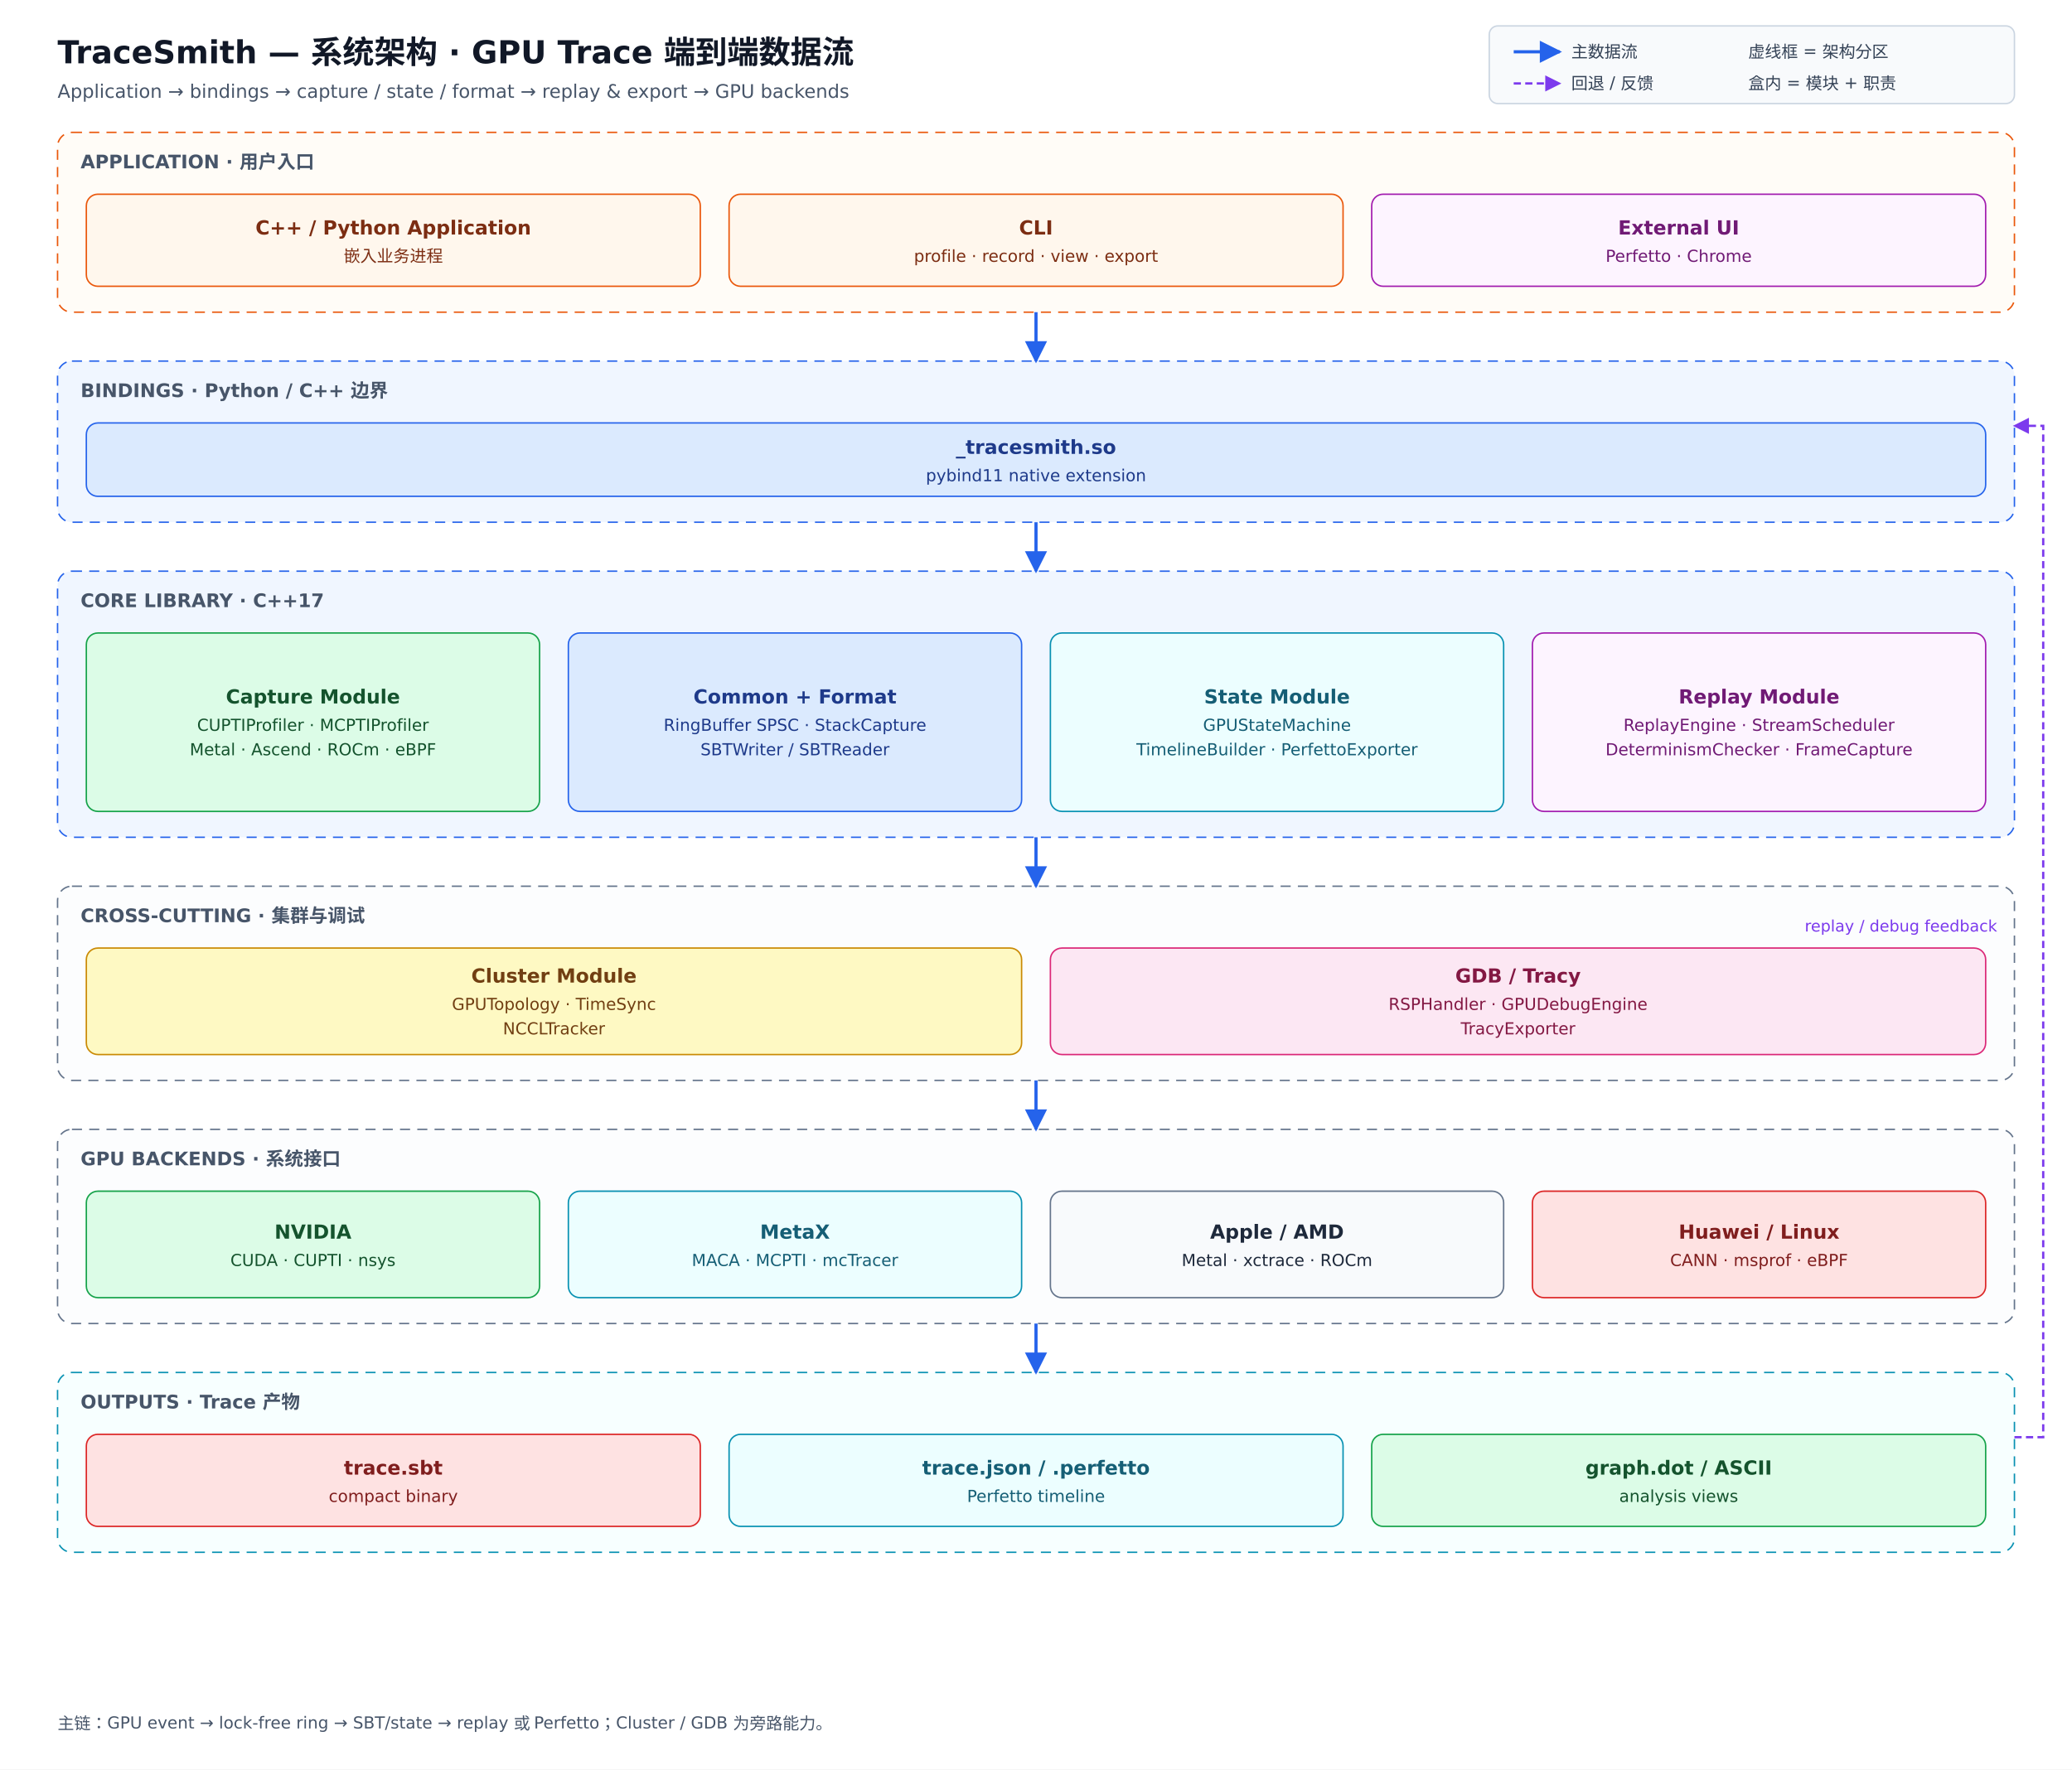
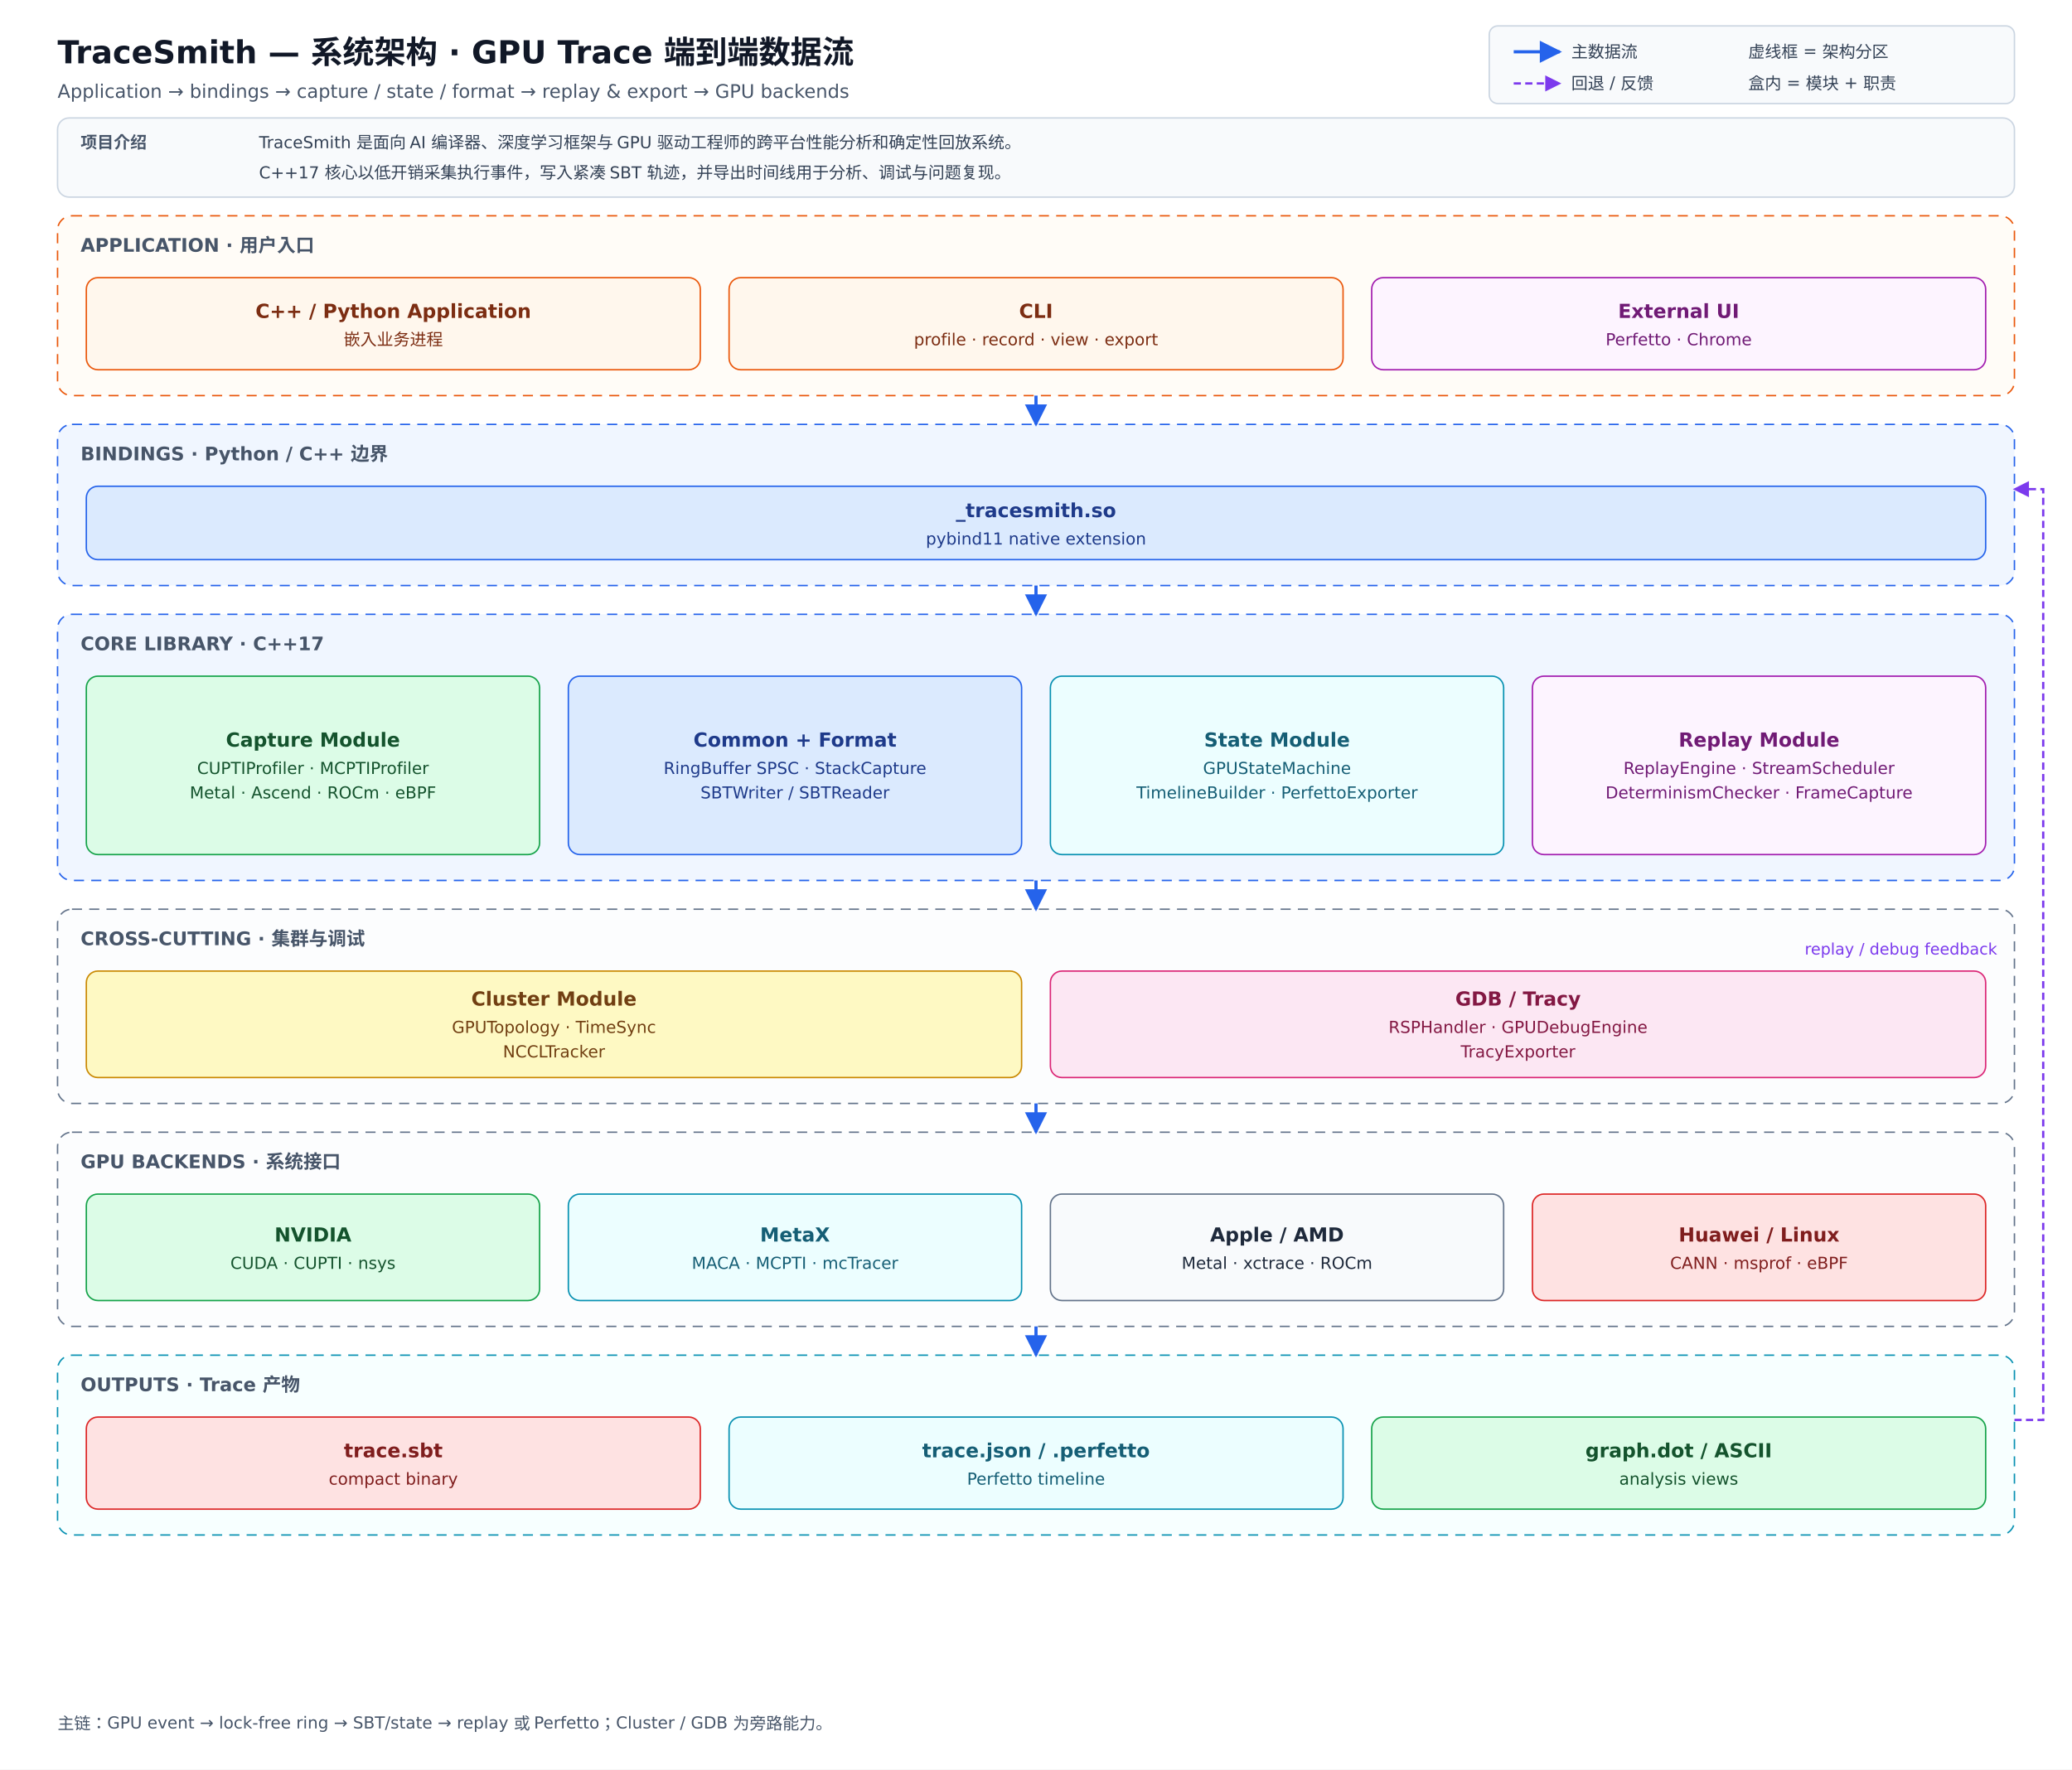
<svg xmlns="http://www.w3.org/2000/svg" viewBox="0 0 1440 1230" font-family="WenQuanYi Micro Hei, DejaVu Sans, sans-serif">
  <defs>
    <marker id="arr" viewBox="0 0 10 10" refX="9" refY="5" markerWidth="7" markerHeight="7" orient="auto">
      <path d="M0,0 L10,5 L0,10 z" fill="#2563eb" />
    </marker>
    <marker id="arrP" viewBox="0 0 10 10" refX="9" refY="5" markerWidth="7" markerHeight="7" orient="auto">
      <path d="M0,0 L10,5 L0,10 z" fill="#7c3aed" />
    </marker>
  </defs>
  <rect x="0" y="0" width="1440" height="1230" fill="#ffffff" />
  <text x="40" y="44" font-size="22" fill="#111827" font-weight="700" text-anchor="start">TraceSmith — 系统架构 · GPU Trace 端到端数据流</text>
  <text x="40" y="68" font-size="13" fill="#475569" font-weight="400" text-anchor="start">Application → bindings → capture / state / format → replay &amp; export → GPU backends</text>
  <rect x="1035" y="18" width="365" height="54" rx="6" fill="#f8fafc" stroke="#cbd5e1" />
  <line x1="1052" y1="36" x2="1084" y2="36" stroke="#2563eb" stroke-width="2.2" marker-end="url(#arr)" />
  <text x="1092" y="40" font-size="11.5" fill="#334155" font-weight="400" text-anchor="start">主数据流</text>
  <line x1="1052" y1="58" x2="1084" y2="58" stroke="#7c3aed" stroke-width="1.6" stroke-dasharray="5,3" marker-end="url(#arrP)" />
  <text x="1092" y="62" font-size="11.5" fill="#334155" font-weight="400" text-anchor="start">回退 / 反馈</text>
  <text x="1215" y="40" font-size="11.5" fill="#334155" font-weight="400" text-anchor="start">虚线框 = 架构分区</text>
  <text x="1215" y="62" font-size="11.5" fill="#334155" font-weight="400" text-anchor="start">盒内 = 模块 + 职责</text>
-   <rect x="40" y="92" width="1360" height="125" rx="10" fill="#fff7ed" fill-opacity="0.42" stroke="#ea580c" stroke-dasharray="7,5" />
-   <text x="56" y="117" font-size="13" fill="#475569" font-weight="700" text-anchor="start">APPLICATION · 用户入口</text>
-   <rect x="60.0" y="135" width="426.7" height="64" rx="8" fill="#fff7ed" stroke="#ea580c" />
-   <text x="273.333" y="163.0" font-size="13.5" fill="#7c2d12" font-weight="700" text-anchor="middle">C++ / Python Application</text>
-   <text x="273.333" y="182.0" font-size="11.5" fill="#7c2d12" font-weight="400" text-anchor="middle">嵌入业务进程</text>
-   <rect x="506.7" y="135" width="426.7" height="64" rx="8" fill="#fff7ed" stroke="#ea580c" />
-   <text x="720.0" y="163.0" font-size="13.5" fill="#7c2d12" font-weight="700" text-anchor="middle">CLI</text>
-   <text x="720.0" y="182.0" font-size="11.5" fill="#7c2d12" font-weight="400" text-anchor="middle">profile · record · view · export</text>
-   <rect x="953.3" y="135" width="426.7" height="64" rx="8" fill="#fdf4ff" stroke="#a21caf" />
-   <text x="1166.667" y="163.0" font-size="13.5" fill="#701a75" font-weight="700" text-anchor="middle">External UI</text>
-   <text x="1166.667" y="182.0" font-size="11.5" fill="#701a75" font-weight="400" text-anchor="middle">Perfetto · Chrome</text>
-   <rect x="40" y="251" width="1360" height="112" rx="10" fill="#dbeafe" fill-opacity="0.42" stroke="#2563eb" stroke-dasharray="7,5" />
-   <text x="56" y="276" font-size="13" fill="#475569" font-weight="700" text-anchor="start">BINDINGS · Python / C++ 边界</text>
-   <rect x="60.0" y="294" width="1320.0" height="51" rx="8" fill="#dbeafe" stroke="#2563eb" />
-   <text x="720.0" y="315.5" font-size="13.5" fill="#1e3a8a" font-weight="700" text-anchor="middle">_tracesmith.so</text>
-   <text x="720.0" y="334.5" font-size="11.5" fill="#1e3a8a" font-weight="400" text-anchor="middle">pybind11 native extension</text>
-   <rect x="40" y="397" width="1360" height="185" rx="10" fill="#dbeafe" fill-opacity="0.42" stroke="#2563eb" stroke-dasharray="7,5" />
-   <text x="56" y="422" font-size="13" fill="#475569" font-weight="700" text-anchor="start">CORE LIBRARY · C++17</text>
-   <rect x="60.0" y="440" width="315.0" height="124" rx="8" fill="#dcfce7" stroke="#16a34a" />
-   <text x="217.5" y="489.0" font-size="13.5" fill="#14532d" font-weight="700" text-anchor="middle">Capture Module</text>
-   <text x="217.5" y="508.0" font-size="11.5" fill="#14532d" font-weight="400" text-anchor="middle">CUPTIProfiler · MCPTIProfiler</text>
-   <text x="217.5" y="525.0" font-size="11.5" fill="#14532d" font-weight="400" text-anchor="middle">Metal · Ascend · ROCm · eBPF</text>
-   <rect x="395.0" y="440" width="315.0" height="124" rx="8" fill="#dbeafe" stroke="#2563eb" />
-   <text x="552.5" y="489.0" font-size="13.5" fill="#1e3a8a" font-weight="700" text-anchor="middle">Common + Format</text>
-   <text x="552.5" y="508.0" font-size="11.5" fill="#1e3a8a" font-weight="400" text-anchor="middle">RingBuffer SPSC · StackCapture</text>
-   <text x="552.5" y="525.0" font-size="11.5" fill="#1e3a8a" font-weight="400" text-anchor="middle">SBTWriter / SBTReader</text>
-   <rect x="730.0" y="440" width="315.0" height="124" rx="8" fill="#ecfeff" stroke="#0891b2" />
-   <text x="887.5" y="489.0" font-size="13.5" fill="#155e75" font-weight="700" text-anchor="middle">State Module</text>
-   <text x="887.5" y="508.0" font-size="11.5" fill="#155e75" font-weight="400" text-anchor="middle">GPUStateMachine</text>
-   <text x="887.5" y="525.0" font-size="11.5" fill="#155e75" font-weight="400" text-anchor="middle">TimelineBuilder · PerfettoExporter</text>
-   <rect x="1065.0" y="440" width="315.0" height="124" rx="8" fill="#fdf4ff" stroke="#a21caf" />
-   <text x="1222.5" y="489.0" font-size="13.5" fill="#701a75" font-weight="700" text-anchor="middle">Replay Module</text>
-   <text x="1222.5" y="508.0" font-size="11.5" fill="#701a75" font-weight="400" text-anchor="middle">ReplayEngine · StreamScheduler</text>
-   <text x="1222.5" y="525.0" font-size="11.5" fill="#701a75" font-weight="400" text-anchor="middle">DeterminismChecker · FrameCapture</text>
-   <rect x="40" y="616" width="1360" height="135" rx="10" fill="#f8fafc" fill-opacity="0.42" stroke="#64748b" stroke-dasharray="7,5" />
-   <text x="56" y="641" font-size="13" fill="#475569" font-weight="700" text-anchor="start">CROSS-CUTTING · 集群与调试</text>
-   <rect x="60.0" y="659" width="650.0" height="74" rx="8" fill="#fef9c3" stroke="#ca8a04" />
-   <text x="385.0" y="683.0" font-size="13.5" fill="#713f12" font-weight="700" text-anchor="middle">Cluster Module</text>
-   <text x="385.0" y="702.0" font-size="11.5" fill="#713f12" font-weight="400" text-anchor="middle">GPUTopology · TimeSync</text>
-   <text x="385.0" y="719.0" font-size="11.5" fill="#713f12" font-weight="400" text-anchor="middle">NCCLTracker</text>
-   <rect x="730.0" y="659" width="650.0" height="74" rx="8" fill="#fce7f3" stroke="#db2777" />
-   <text x="1055.0" y="683.0" font-size="13.5" fill="#831843" font-weight="700" text-anchor="middle">GDB / Tracy</text>
-   <text x="1055.0" y="702.0" font-size="11.5" fill="#831843" font-weight="400" text-anchor="middle">RSPHandler · GPUDebugEngine</text>
-   <text x="1055.0" y="719.0" font-size="11.5" fill="#831843" font-weight="400" text-anchor="middle">TracyExporter</text>
-   <rect x="40" y="785" width="1360" height="135" rx="10" fill="#f8fafc" fill-opacity="0.42" stroke="#64748b" stroke-dasharray="7,5" />
-   <text x="56" y="810" font-size="13" fill="#475569" font-weight="700" text-anchor="start">GPU BACKENDS · 系统接口</text>
-   <rect x="60.0" y="828" width="315.0" height="74" rx="8" fill="#dcfce7" stroke="#16a34a" />
-   <text x="217.5" y="861.0" font-size="13.5" fill="#14532d" font-weight="700" text-anchor="middle">NVIDIA</text>
-   <text x="217.5" y="880.0" font-size="11.5" fill="#14532d" font-weight="400" text-anchor="middle">CUDA · CUPTI · nsys</text>
-   <rect x="395.0" y="828" width="315.0" height="74" rx="8" fill="#ecfeff" stroke="#0891b2" />
-   <text x="552.5" y="861.0" font-size="13.5" fill="#155e75" font-weight="700" text-anchor="middle">MetaX</text>
-   <text x="552.5" y="880.0" font-size="11.5" fill="#155e75" font-weight="400" text-anchor="middle">MACA · MCPTI · mcTracer</text>
-   <rect x="730.0" y="828" width="315.0" height="74" rx="8" fill="#f8fafc" stroke="#64748b" />
-   <text x="887.5" y="861.0" font-size="13.5" fill="#1e293b" font-weight="700" text-anchor="middle">Apple / AMD</text>
-   <text x="887.5" y="880.0" font-size="11.5" fill="#1e293b" font-weight="400" text-anchor="middle">Metal · xctrace · ROCm</text>
-   <rect x="1065.0" y="828" width="315.0" height="74" rx="8" fill="#fee2e2" stroke="#dc2626" />
-   <text x="1222.5" y="861.0" font-size="13.5" fill="#7f1d1d" font-weight="700" text-anchor="middle">Huawei / Linux</text>
-   <text x="1222.5" y="880.0" font-size="11.5" fill="#7f1d1d" font-weight="400" text-anchor="middle">CANN · msprof · eBPF</text>
-   <rect x="40" y="954" width="1360" height="125" rx="10" fill="#ecfeff" fill-opacity="0.42" stroke="#0891b2" stroke-dasharray="7,5" />
-   <text x="56" y="979" font-size="13" fill="#475569" font-weight="700" text-anchor="start">OUTPUTS · Trace 产物</text>
-   <rect x="60.0" y="997" width="426.7" height="64" rx="8" fill="#fee2e2" stroke="#dc2626" />
-   <text x="273.333" y="1025.0" font-size="13.5" fill="#7f1d1d" font-weight="700" text-anchor="middle">trace.sbt</text>
-   <text x="273.333" y="1044.0" font-size="11.5" fill="#7f1d1d" font-weight="400" text-anchor="middle">compact binary</text>
-   <rect x="506.7" y="997" width="426.7" height="64" rx="8" fill="#ecfeff" stroke="#0891b2" />
-   <text x="720.0" y="1025.0" font-size="13.5" fill="#155e75" font-weight="700" text-anchor="middle">trace.json / .perfetto</text>
-   <text x="720.0" y="1044.0" font-size="11.5" fill="#155e75" font-weight="400" text-anchor="middle">Perfetto timeline</text>
-   <rect x="953.3" y="997" width="426.7" height="64" rx="8" fill="#dcfce7" stroke="#16a34a" />
-   <text x="1166.667" y="1025.0" font-size="13.5" fill="#14532d" font-weight="700" text-anchor="middle">graph.dot / ASCII</text>
-   <text x="1166.667" y="1044.0" font-size="11.5" fill="#14532d" font-weight="400" text-anchor="middle">analysis views</text>
-   <line x1="720" y1="217" x2="720" y2="251" stroke="#2563eb" stroke-width="2.2" marker-end="url(#arr)" />
-   <line x1="720" y1="363" x2="720" y2="397" stroke="#2563eb" stroke-width="2.2" marker-end="url(#arr)" />
-   <line x1="720" y1="582" x2="720" y2="616" stroke="#2563eb" stroke-width="2.2" marker-end="url(#arr)" />
-   <line x1="720" y1="751" x2="720" y2="785" stroke="#2563eb" stroke-width="2.2" marker-end="url(#arr)" />
-   <line x1="720" y1="920" x2="720" y2="954" stroke="#2563eb" stroke-width="2.2" marker-end="url(#arr)" />
-   <path d="M 1400,999 L 1420,999 L 1420,296 L 1400,296" fill="none" stroke="#7c3aed" stroke-width="1.6" stroke-dasharray="5,3" marker-end="url(#arrP)" />
-   <text x="1388" y="647.5" font-size="11" fill="#7c3aed" font-weight="400" text-anchor="end">replay / debug feedback</text>
+   <rect x="40" y="82" width="1360" height="55" rx="8" fill="#f8fafc" stroke="#cbd5e1" />
+   <text x="56" y="103" font-size="11.5" fill="#475569" font-weight="700" text-anchor="start">项目介绍</text>
+   <text x="180" y="103" font-size="11.5" fill="#334155" font-weight="400" text-anchor="start">TraceSmith 是面向 AI 编译器、深度学习框架与 GPU 驱动工程师的跨平台性能分析和确定性回放系统。</text>
+   <text x="180" y="124" font-size="11.5" fill="#334155" font-weight="400" text-anchor="start">C++17 核心以低开销采集执行事件，写入紧凑 SBT 轨迹，并导出时间线用于分析、调试与问题复现。</text>
+   <rect x="40" y="150" width="1360" height="125" rx="10" fill="#fff7ed" fill-opacity="0.42" stroke="#ea580c" stroke-dasharray="7,5" />
+   <text x="56" y="175" font-size="13" fill="#475569" font-weight="700" text-anchor="start">APPLICATION · 用户入口</text>
+   <rect x="60.0" y="193" width="426.7" height="64" rx="8" fill="#fff7ed" stroke="#ea580c" />
+   <text x="273.333" y="221.0" font-size="13.5" fill="#7c2d12" font-weight="700" text-anchor="middle">C++ / Python Application</text>
+   <text x="273.333" y="240.0" font-size="11.5" fill="#7c2d12" font-weight="400" text-anchor="middle">嵌入业务进程</text>
+   <rect x="506.7" y="193" width="426.7" height="64" rx="8" fill="#fff7ed" stroke="#ea580c" />
+   <text x="720.0" y="221.0" font-size="13.5" fill="#7c2d12" font-weight="700" text-anchor="middle">CLI</text>
+   <text x="720.0" y="240.0" font-size="11.5" fill="#7c2d12" font-weight="400" text-anchor="middle">profile · record · view · export</text>
+   <rect x="953.3" y="193" width="426.7" height="64" rx="8" fill="#fdf4ff" stroke="#a21caf" />
+   <text x="1166.667" y="221.0" font-size="13.5" fill="#701a75" font-weight="700" text-anchor="middle">External UI</text>
+   <text x="1166.667" y="240.0" font-size="11.5" fill="#701a75" font-weight="400" text-anchor="middle">Perfetto · Chrome</text>
+   <rect x="40" y="295" width="1360" height="112" rx="10" fill="#dbeafe" fill-opacity="0.42" stroke="#2563eb" stroke-dasharray="7,5" />
+   <text x="56" y="320" font-size="13" fill="#475569" font-weight="700" text-anchor="start">BINDINGS · Python / C++ 边界</text>
+   <rect x="60.0" y="338" width="1320.0" height="51" rx="8" fill="#dbeafe" stroke="#2563eb" />
+   <text x="720.0" y="359.5" font-size="13.5" fill="#1e3a8a" font-weight="700" text-anchor="middle">_tracesmith.so</text>
+   <text x="720.0" y="378.5" font-size="11.5" fill="#1e3a8a" font-weight="400" text-anchor="middle">pybind11 native extension</text>
+   <rect x="40" y="427" width="1360" height="185" rx="10" fill="#dbeafe" fill-opacity="0.42" stroke="#2563eb" stroke-dasharray="7,5" />
+   <text x="56" y="452" font-size="13" fill="#475569" font-weight="700" text-anchor="start">CORE LIBRARY · C++17</text>
+   <rect x="60.0" y="470" width="315.0" height="124" rx="8" fill="#dcfce7" stroke="#16a34a" />
+   <text x="217.5" y="519.0" font-size="13.5" fill="#14532d" font-weight="700" text-anchor="middle">Capture Module</text>
+   <text x="217.5" y="538.0" font-size="11.5" fill="#14532d" font-weight="400" text-anchor="middle">CUPTIProfiler · MCPTIProfiler</text>
+   <text x="217.5" y="555.0" font-size="11.5" fill="#14532d" font-weight="400" text-anchor="middle">Metal · Ascend · ROCm · eBPF</text>
+   <rect x="395.0" y="470" width="315.0" height="124" rx="8" fill="#dbeafe" stroke="#2563eb" />
+   <text x="552.5" y="519.0" font-size="13.5" fill="#1e3a8a" font-weight="700" text-anchor="middle">Common + Format</text>
+   <text x="552.5" y="538.0" font-size="11.5" fill="#1e3a8a" font-weight="400" text-anchor="middle">RingBuffer SPSC · StackCapture</text>
+   <text x="552.5" y="555.0" font-size="11.5" fill="#1e3a8a" font-weight="400" text-anchor="middle">SBTWriter / SBTReader</text>
+   <rect x="730.0" y="470" width="315.0" height="124" rx="8" fill="#ecfeff" stroke="#0891b2" />
+   <text x="887.5" y="519.0" font-size="13.5" fill="#155e75" font-weight="700" text-anchor="middle">State Module</text>
+   <text x="887.5" y="538.0" font-size="11.5" fill="#155e75" font-weight="400" text-anchor="middle">GPUStateMachine</text>
+   <text x="887.5" y="555.0" font-size="11.5" fill="#155e75" font-weight="400" text-anchor="middle">TimelineBuilder · PerfettoExporter</text>
+   <rect x="1065.0" y="470" width="315.0" height="124" rx="8" fill="#fdf4ff" stroke="#a21caf" />
+   <text x="1222.5" y="519.0" font-size="13.5" fill="#701a75" font-weight="700" text-anchor="middle">Replay Module</text>
+   <text x="1222.5" y="538.0" font-size="11.5" fill="#701a75" font-weight="400" text-anchor="middle">ReplayEngine · StreamScheduler</text>
+   <text x="1222.5" y="555.0" font-size="11.5" fill="#701a75" font-weight="400" text-anchor="middle">DeterminismChecker · FrameCapture</text>
+   <rect x="40" y="632" width="1360" height="135" rx="10" fill="#f8fafc" fill-opacity="0.42" stroke="#64748b" stroke-dasharray="7,5" />
+   <text x="56" y="657" font-size="13" fill="#475569" font-weight="700" text-anchor="start">CROSS-CUTTING · 集群与调试</text>
+   <rect x="60.0" y="675" width="650.0" height="74" rx="8" fill="#fef9c3" stroke="#ca8a04" />
+   <text x="385.0" y="699.0" font-size="13.5" fill="#713f12" font-weight="700" text-anchor="middle">Cluster Module</text>
+   <text x="385.0" y="718.0" font-size="11.5" fill="#713f12" font-weight="400" text-anchor="middle">GPUTopology · TimeSync</text>
+   <text x="385.0" y="735.0" font-size="11.5" fill="#713f12" font-weight="400" text-anchor="middle">NCCLTracker</text>
+   <rect x="730.0" y="675" width="650.0" height="74" rx="8" fill="#fce7f3" stroke="#db2777" />
+   <text x="1055.0" y="699.0" font-size="13.5" fill="#831843" font-weight="700" text-anchor="middle">GDB / Tracy</text>
+   <text x="1055.0" y="718.0" font-size="11.5" fill="#831843" font-weight="400" text-anchor="middle">RSPHandler · GPUDebugEngine</text>
+   <text x="1055.0" y="735.0" font-size="11.5" fill="#831843" font-weight="400" text-anchor="middle">TracyExporter</text>
+   <rect x="40" y="787" width="1360" height="135" rx="10" fill="#f8fafc" fill-opacity="0.42" stroke="#64748b" stroke-dasharray="7,5" />
+   <text x="56" y="812" font-size="13" fill="#475569" font-weight="700" text-anchor="start">GPU BACKENDS · 系统接口</text>
+   <rect x="60.0" y="830" width="315.0" height="74" rx="8" fill="#dcfce7" stroke="#16a34a" />
+   <text x="217.5" y="863.0" font-size="13.5" fill="#14532d" font-weight="700" text-anchor="middle">NVIDIA</text>
+   <text x="217.5" y="882.0" font-size="11.5" fill="#14532d" font-weight="400" text-anchor="middle">CUDA · CUPTI · nsys</text>
+   <rect x="395.0" y="830" width="315.0" height="74" rx="8" fill="#ecfeff" stroke="#0891b2" />
+   <text x="552.5" y="863.0" font-size="13.5" fill="#155e75" font-weight="700" text-anchor="middle">MetaX</text>
+   <text x="552.5" y="882.0" font-size="11.5" fill="#155e75" font-weight="400" text-anchor="middle">MACA · MCPTI · mcTracer</text>
+   <rect x="730.0" y="830" width="315.0" height="74" rx="8" fill="#f8fafc" stroke="#64748b" />
+   <text x="887.5" y="863.0" font-size="13.5" fill="#1e293b" font-weight="700" text-anchor="middle">Apple / AMD</text>
+   <text x="887.5" y="882.0" font-size="11.5" fill="#1e293b" font-weight="400" text-anchor="middle">Metal · xctrace · ROCm</text>
+   <rect x="1065.0" y="830" width="315.0" height="74" rx="8" fill="#fee2e2" stroke="#dc2626" />
+   <text x="1222.5" y="863.0" font-size="13.5" fill="#7f1d1d" font-weight="700" text-anchor="middle">Huawei / Linux</text>
+   <text x="1222.5" y="882.0" font-size="11.5" fill="#7f1d1d" font-weight="400" text-anchor="middle">CANN · msprof · eBPF</text>
+   <rect x="40" y="942" width="1360" height="125" rx="10" fill="#ecfeff" fill-opacity="0.42" stroke="#0891b2" stroke-dasharray="7,5" />
+   <text x="56" y="967" font-size="13" fill="#475569" font-weight="700" text-anchor="start">OUTPUTS · Trace 产物</text>
+   <rect x="60.0" y="985" width="426.7" height="64" rx="8" fill="#fee2e2" stroke="#dc2626" />
+   <text x="273.333" y="1013.0" font-size="13.5" fill="#7f1d1d" font-weight="700" text-anchor="middle">trace.sbt</text>
+   <text x="273.333" y="1032.0" font-size="11.5" fill="#7f1d1d" font-weight="400" text-anchor="middle">compact binary</text>
+   <rect x="506.7" y="985" width="426.7" height="64" rx="8" fill="#ecfeff" stroke="#0891b2" />
+   <text x="720.0" y="1013.0" font-size="13.5" fill="#155e75" font-weight="700" text-anchor="middle">trace.json / .perfetto</text>
+   <text x="720.0" y="1032.0" font-size="11.5" fill="#155e75" font-weight="400" text-anchor="middle">Perfetto timeline</text>
+   <rect x="953.3" y="985" width="426.7" height="64" rx="8" fill="#dcfce7" stroke="#16a34a" />
+   <text x="1166.667" y="1013.0" font-size="13.5" fill="#14532d" font-weight="700" text-anchor="middle">graph.dot / ASCII</text>
+   <text x="1166.667" y="1032.0" font-size="11.5" fill="#14532d" font-weight="400" text-anchor="middle">analysis views</text>
+   <line x1="720" y1="275" x2="720" y2="295" stroke="#2563eb" stroke-width="2.2" marker-end="url(#arr)" />
+   <line x1="720" y1="407" x2="720" y2="427" stroke="#2563eb" stroke-width="2.2" marker-end="url(#arr)" />
+   <line x1="720" y1="612" x2="720" y2="632" stroke="#2563eb" stroke-width="2.2" marker-end="url(#arr)" />
+   <line x1="720" y1="767" x2="720" y2="787" stroke="#2563eb" stroke-width="2.2" marker-end="url(#arr)" />
+   <line x1="720" y1="922" x2="720" y2="942" stroke="#2563eb" stroke-width="2.2" marker-end="url(#arr)" />
+   <path d="M 1400,987 L 1420,987 L 1420,340 L 1400,340" fill="none" stroke="#7c3aed" stroke-width="1.6" stroke-dasharray="5,3" marker-end="url(#arrP)" />
+   <text x="1388" y="663.5" font-size="11" fill="#7c3aed" font-weight="400" text-anchor="end">replay / debug feedback</text>
  <text x="40" y="1202" font-size="11.5" fill="#475569" font-weight="400" text-anchor="start">主链：GPU event → lock-free ring → SBT/state → replay 或 Perfetto；Cluster / GDB 为旁路能力。</text>
</svg>
